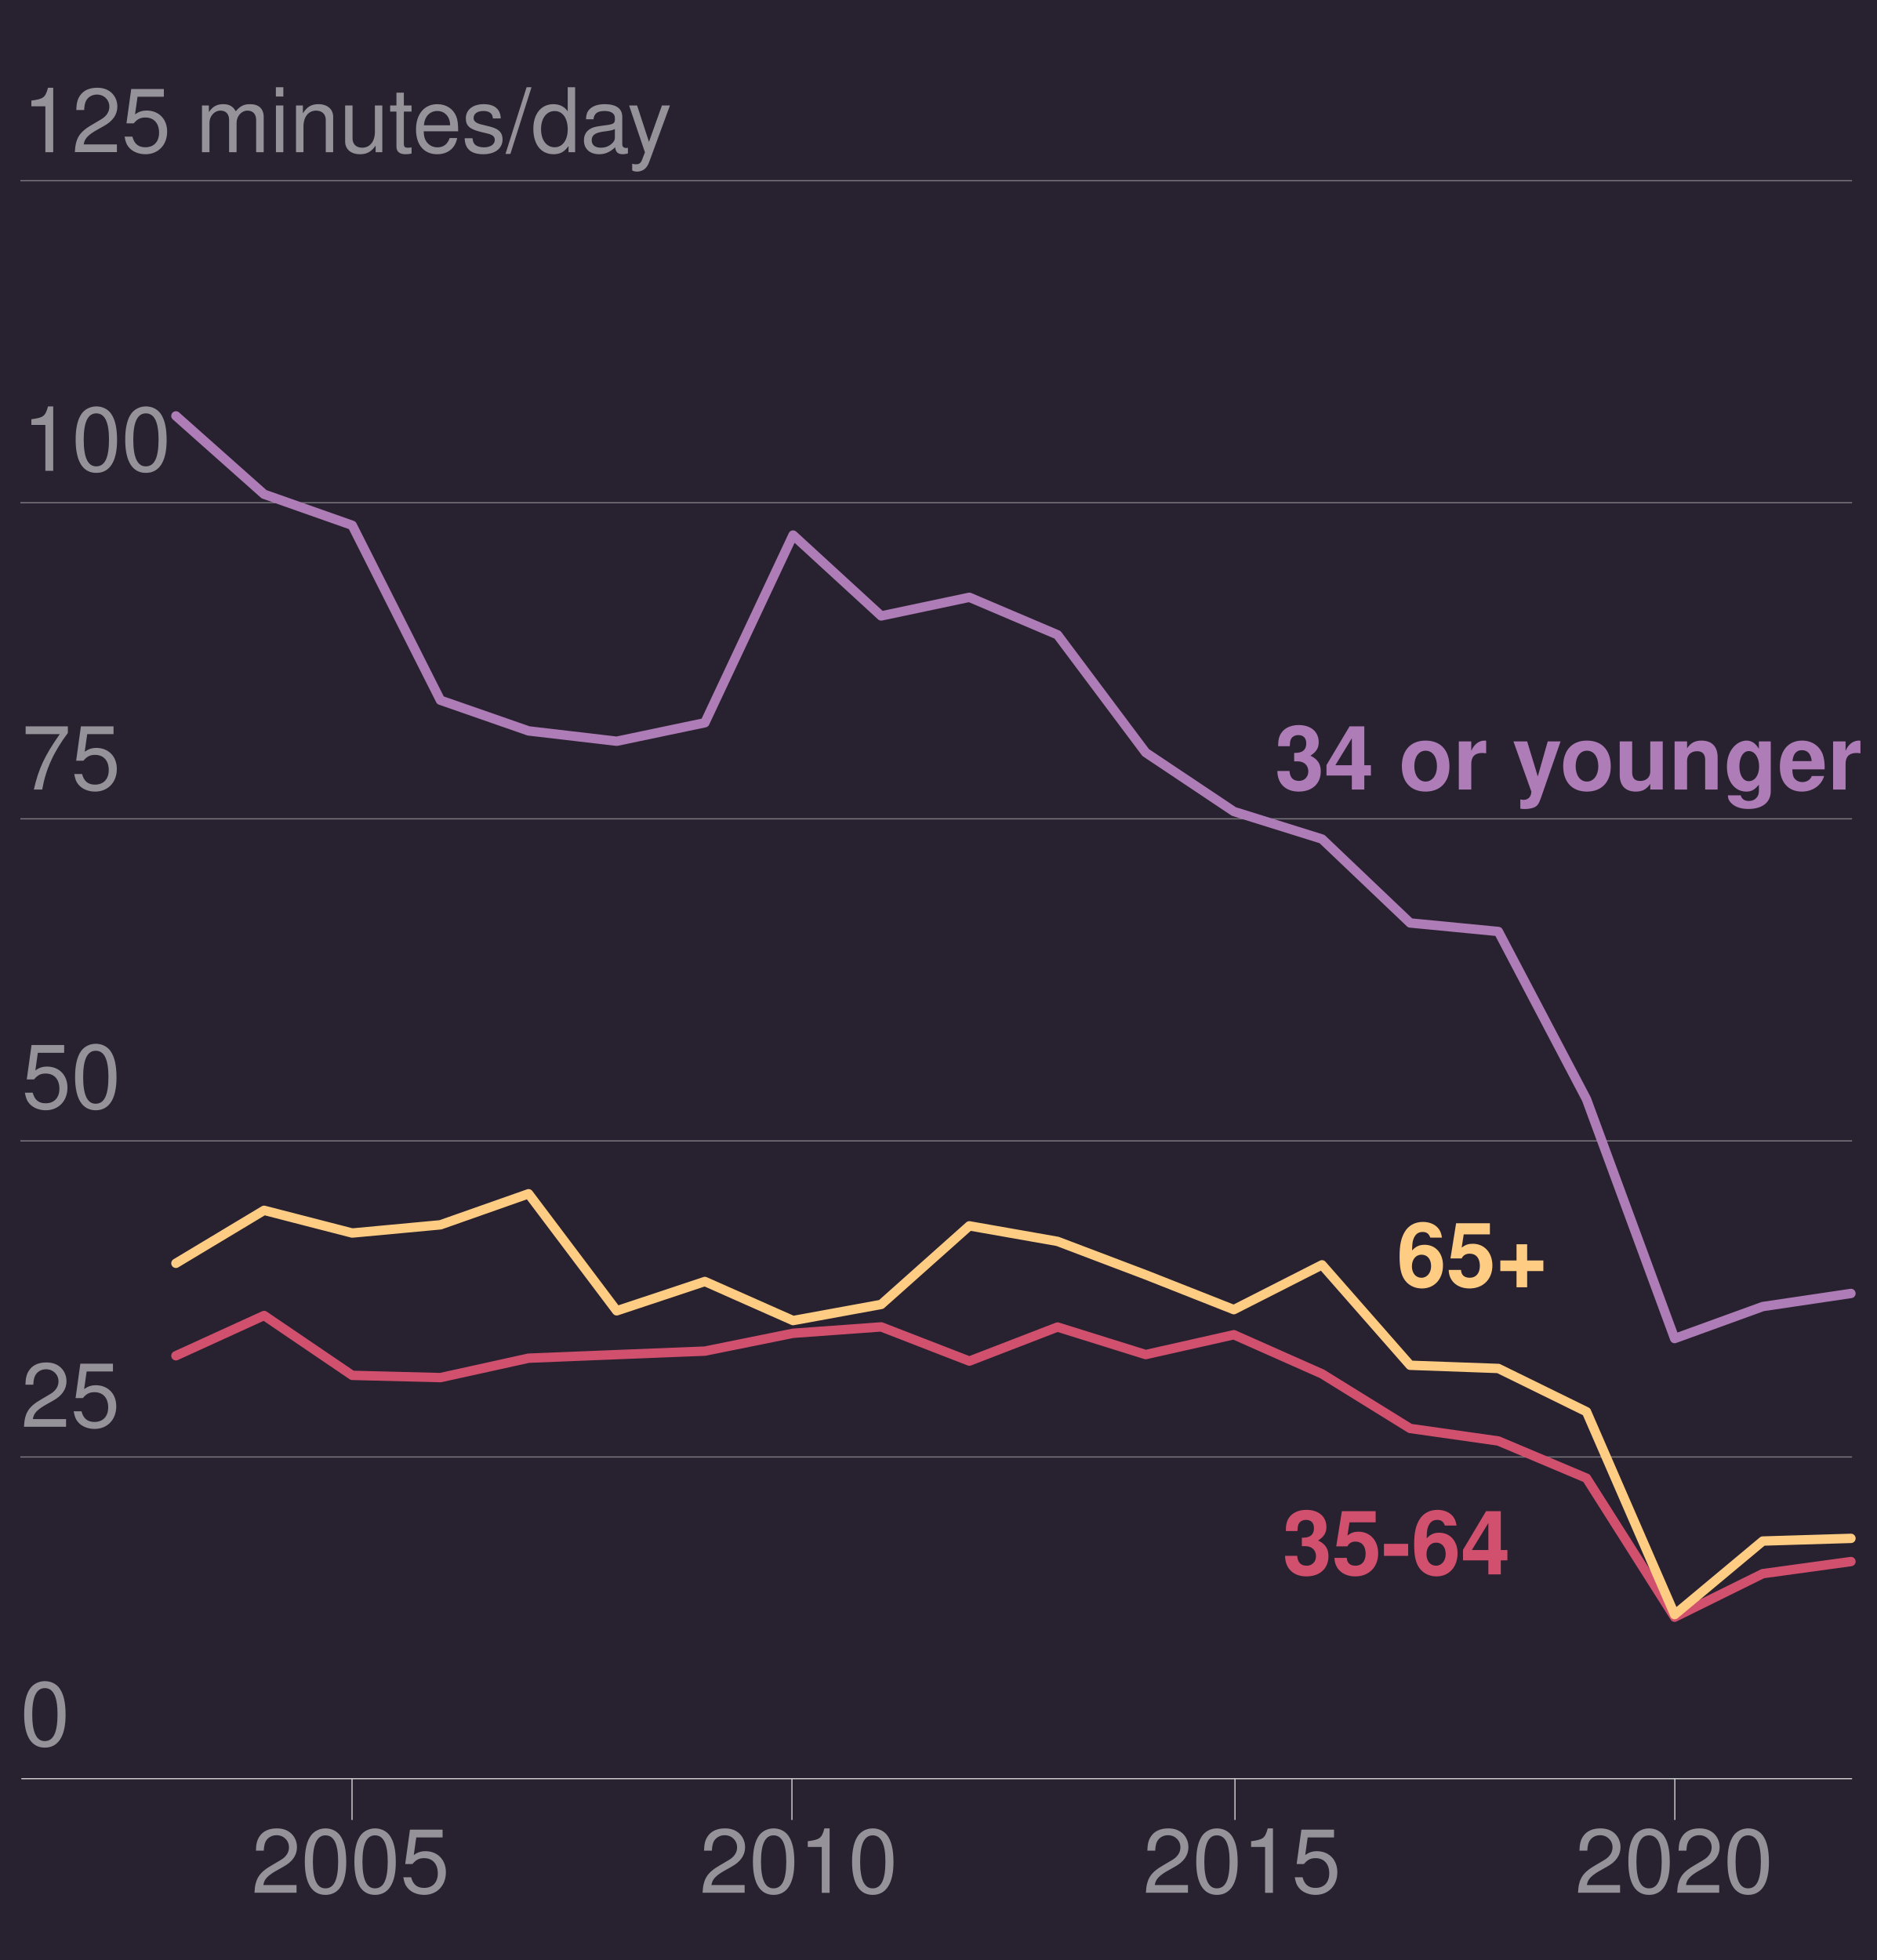
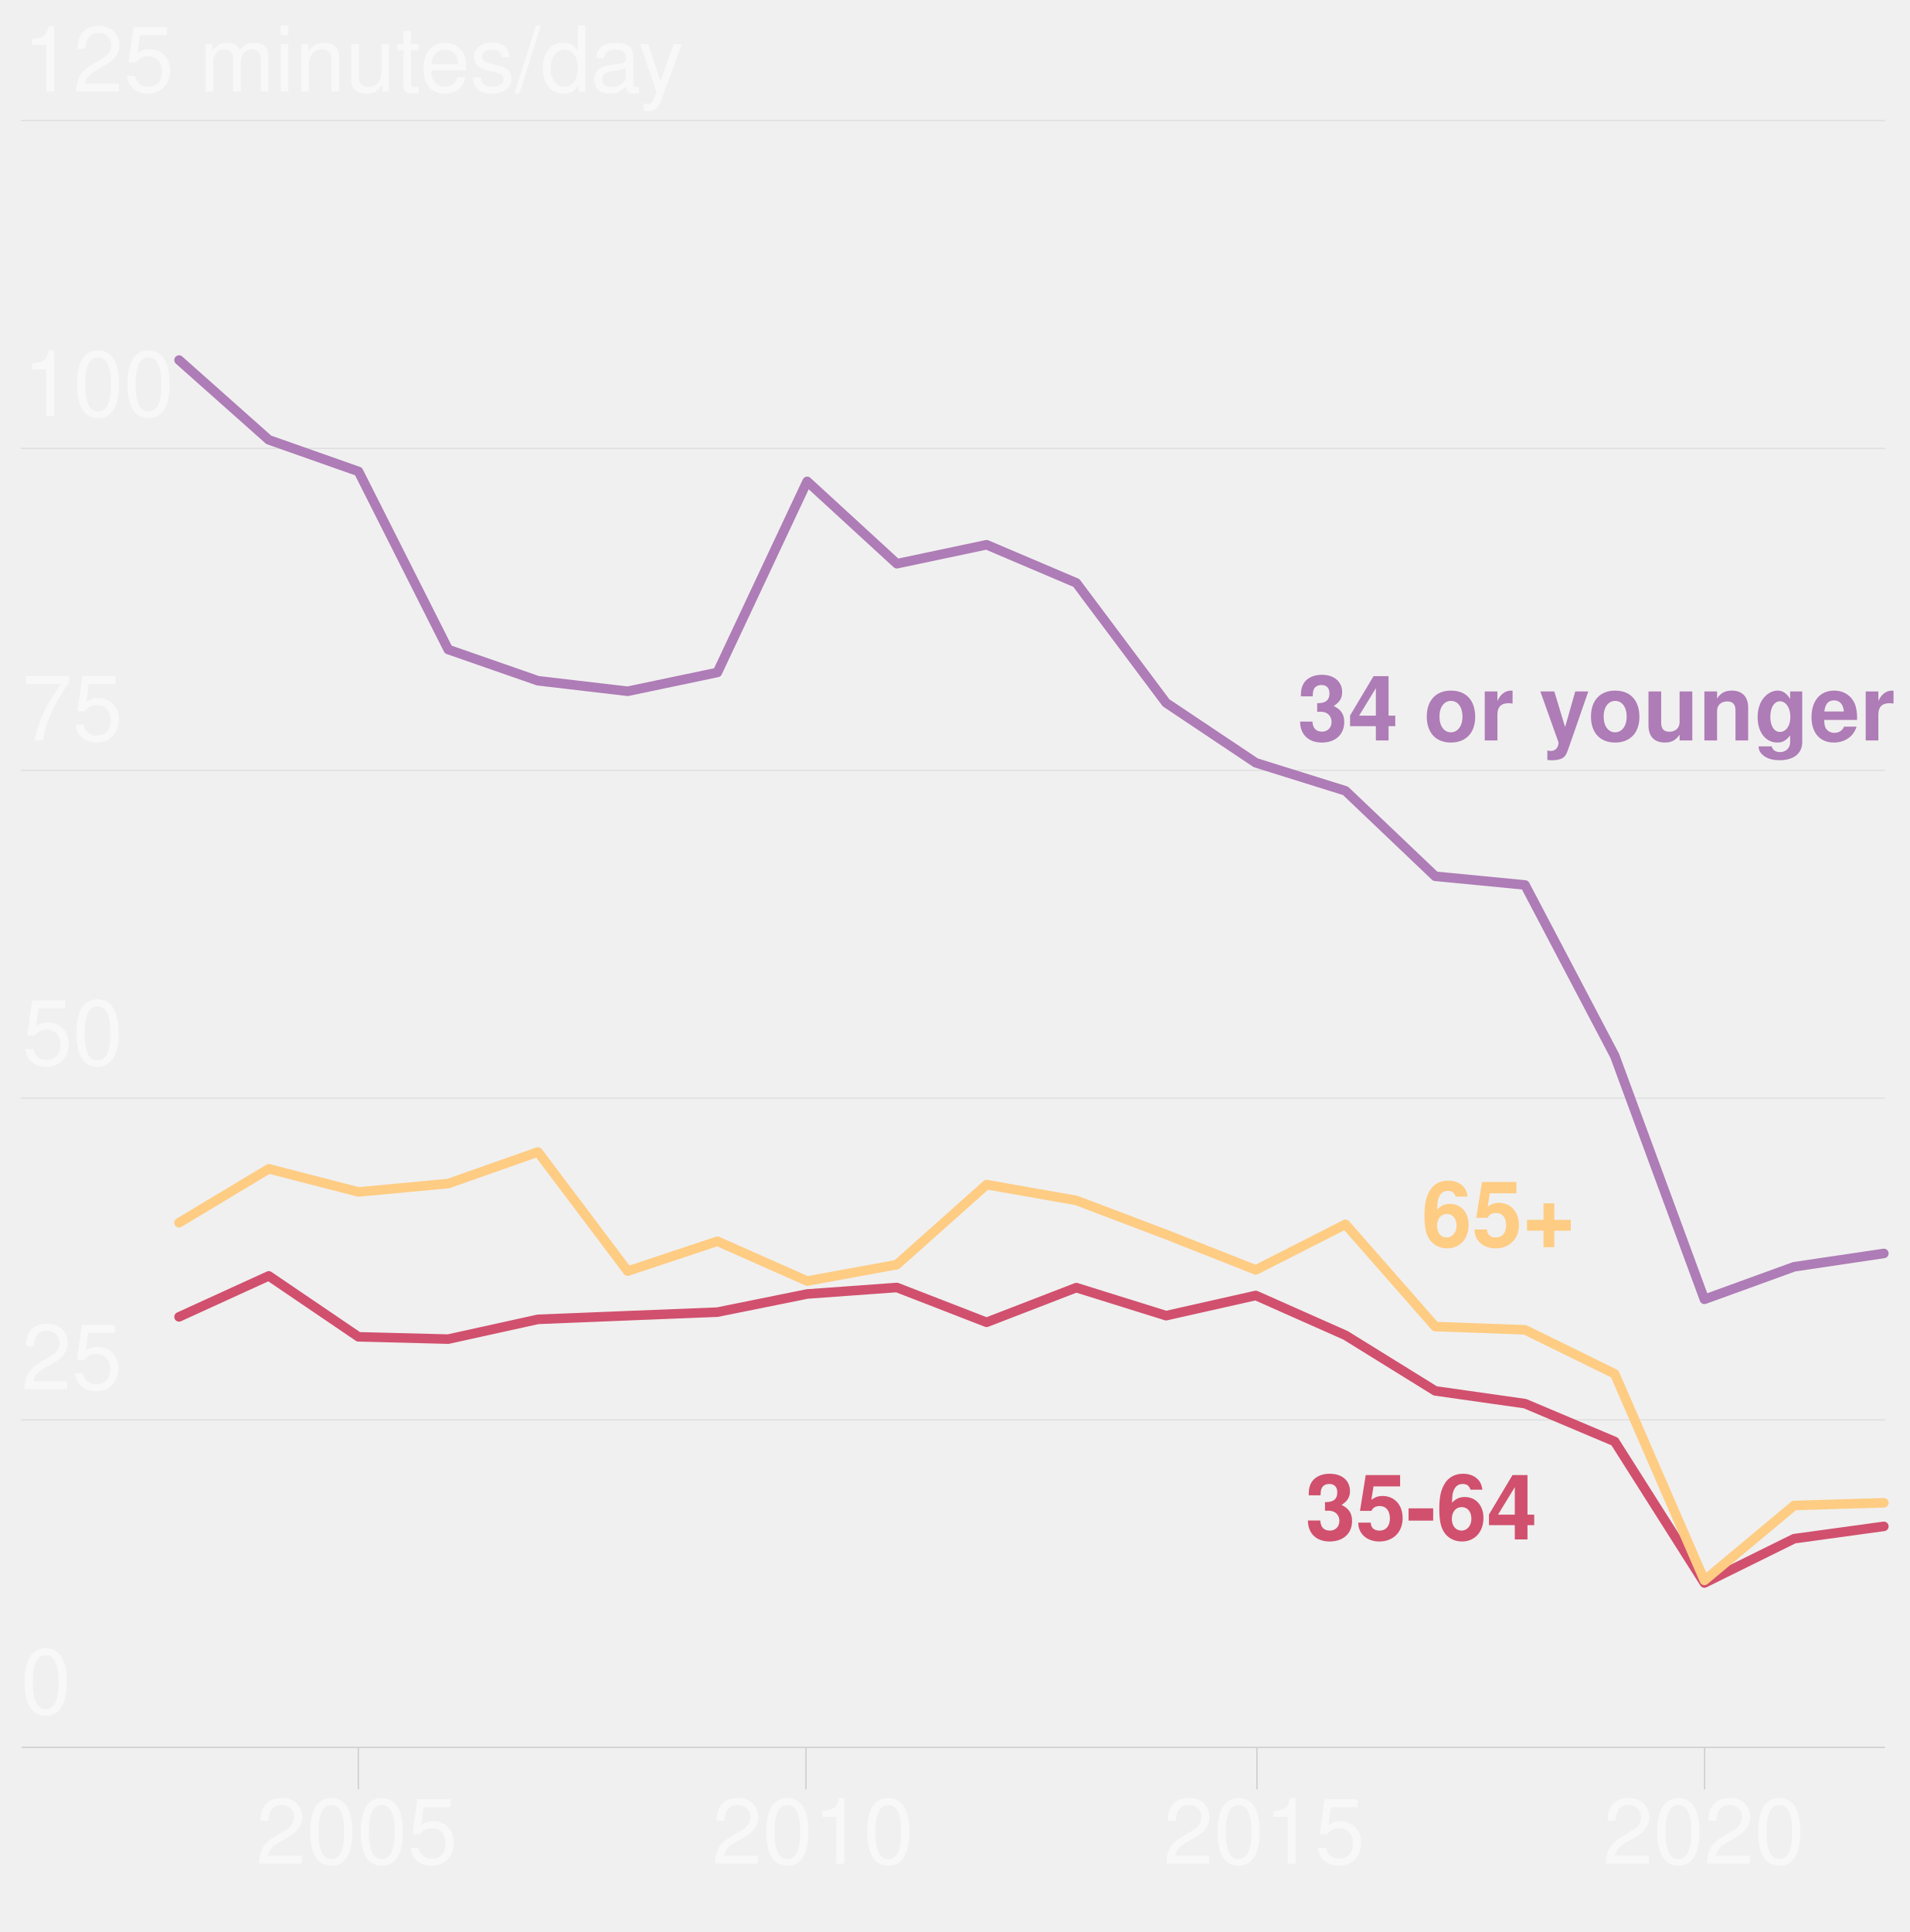
- <svg xmlns="http://www.w3.org/2000/svg" viewBox="0 0 400 417.82">
+ <svg xmlns="http://www.w3.org/2000/svg" id="a" viewBox="0 0 400 404.56">
  <defs>
-     <style>.c{fill:#28212f;}.d{fill:#fff;font-family:"National 2 Web", -apple-system, BlinkMacSystemFont, Helvetica, Arial, sans-serif;}.d,.e,.f,.g{font-size:19px;}.h{stroke:#fecc83;}.h,.i,.j{stroke-linecap:round;stroke-linejoin:round;stroke-width:2px;}.h,.i,.j,.k{fill:none;}.i{stroke:#d1506e;}.j{stroke:#ae7cb6;}.e{fill:#fecc83;}.e,.f,.g{font-weight: bold; font-family:"National 2 Web", -apple-system, BlinkMacSystemFont, Helvetica, Arial, sans-serif, 'National 2';}.f{fill:#ae7cb6;}.g{fill:#d1506e;}.l{opacity:.51;}.k{stroke:#ccc;stroke-miterlimit:10;stroke-width:.25px;}</style>
+     <style>.b{fill:#fff;font-family:"National 2 Web", -apple-system, BlinkMacSystemFont, Helvetica, Arial, sans-serif;}.b,.c,.d,.e{font-size:19px;}.f{stroke:#fecc83;}.f,.g,.h{stroke-linecap:round;stroke-linejoin:round;stroke-width:2px;}.f,.g,.h,.i{fill:none;}.g{stroke:#d1506e;}.h{stroke:#ae7cb6;}.c{fill:#fecc83;}.c,.d,.e{font-weight:bold;font-family:"National 2 Web", -apple-system, BlinkMacSystemFont, Helvetica, Arial, sans-serif;}.d{fill:#ae7cb6;}.e{fill:#d1506e;}.j{opacity:.51;}.i{stroke:#ccc;stroke-miterlimit:10;stroke-width:.25px;}</style>
  </defs>
-   <g id="a">
-     <rect class="c" x="-890.33" y="-2565.38" width="11086.49" height="5126.92" />
+   <g class="j">
+     <line class="i" x1="4.34" y1="297.33" x2="394.79" y2="297.33" />
+     <line class="i" x1="4.34" y1="229.95" x2="394.79" y2="229.95" />
+     <line class="i" x1="4.34" y1="161.29" x2="394.79" y2="161.29" />
+     <line class="i" x1="4.34" y1="93.91" x2="394.79" y2="93.91" />
+     <line class="i" x1="4.34" y1="25.26" x2="394.79" y2="25.26" />
+     <text class="b" transform="translate(4.34 358.85)">
+       <tspan x="0" y="0">0</tspan>
+     </text>
+     <text class="b" transform="translate(4.47 290.91)">
+       <tspan x="0" y="0">25</tspan>
+     </text>
+     <text class="b" transform="translate(4.63 222.98)">
+       <tspan x="0" y="0">50</tspan>
+     </text>
+     <text class="b" transform="translate(4.59 155.05)">
+       <tspan x="0" y="0">75</tspan>
+     </text>
+     <text class="b" transform="translate(4.75 87.11)">
+       <tspan x="0" y="0">100</tspan>
+     </text>
+     <text class="b" transform="translate(4.75 19.18)">
+       <tspan x="0" y="0">125 minutes/day</tspan>
+     </text>
  </g>
-   <g id="b">
-     <g>
-       <g class="l">
-         <line class="k" x1="4.34" y1="310.59" x2="394.79" y2="310.59" />
-         <line class="k" x1="4.34" y1="243.21" x2="394.79" y2="243.21" />
-         <line class="k" x1="4.34" y1="174.55" x2="394.79" y2="174.55" />
-         <line class="k" x1="4.34" y1="107.17" x2="394.79" y2="107.17" />
-         <line class="k" x1="4.34" y1="38.52" x2="394.79" y2="38.52" />
-         <text class="d" transform="translate(4.34 372.11)">
-           <tspan x="0" y="0">0</tspan>
-         </text>
-         <text class="d" transform="translate(4.47 304.17)">
-           <tspan x="0" y="0">25</tspan>
-         </text>
-         <text class="d" transform="translate(4.63 236.24)">
-           <tspan x="0" y="0">50</tspan>
-         </text>
-         <text class="d" transform="translate(4.59 168.31)">
-           <tspan x="0" y="0">75</tspan>
-         </text>
-         <text class="d" transform="translate(4.75 100.37)">
-           <tspan x="0" y="0">100</tspan>
-         </text>
-         <text class="d" transform="translate(4.75 32.44)">
-           <tspan x="0" y="0">125 minutes/day</tspan>
-         </text>
-       </g>
-       <line class="k" x1="75.04" y1="387.96" x2="75.04" y2="379.17" />
-       <line class="k" x1="168.81" y1="387.96" x2="168.81" y2="379.17" />
-       <line class="k" x1="263.25" y1="387.96" x2="263.25" y2="379.17" />
-       <line class="k" x1="357.01" y1="387.96" x2="357.01" y2="379.17" />
-       <line class="k" x1="4.55" y1="379.17" x2="394.79" y2="379.17" />
-       <g class="l">
-         <text class="d" transform="translate(53.6 403.5)">
-           <tspan x="0" y="0">2005</tspan>
-         </text>
-       </g>
-       <g class="l">
-         <text class="d" transform="translate(149.12 403.5)">
-           <tspan x="0" y="0">2010</tspan>
-         </text>
-       </g>
-       <g class="l">
-         <text class="d" transform="translate(243.62 403.5)">
-           <tspan x="0" y="0">2015</tspan>
-         </text>
-       </g>
-       <g class="l">
-         <text class="d" transform="translate(335.73 403.5)">
-           <tspan x="0" y="0">2020</tspan>
-         </text>
-       </g>
-       <text class="f" transform="translate(271.74 168.31)">
-         <tspan x="0" y="0">34 or younger</tspan>
-       </text>
-       <text class="g" transform="translate(273.38 335.61)">
-         <tspan x="0" y="0">35-64</tspan>
-       </text>
-       <text class="e" transform="translate(297.73 274.23)">
-         <tspan x="0" y="0">65+</tspan>
-       </text>
-       <polyline class="j" points="37.5 88.66 56.29 105.36 75.08 111.98 93.88 149.27 112.67 155.81 131.46 158.01 150.25 154.07 169.05 114.06 187.84 131.3 206.63 127.33 225.42 135.32 244.22 160.43 263.01 172.99 281.8 178.86 300.59 196.75 319.39 198.57 338.18 234.33 356.97 285.34 375.76 278.52 394.55 275.73" />
-       <polyline class="i" points="37.5 289.01 56.29 280.43 75.08 293.19 93.88 293.67 112.67 289.53 131.46 288.77 150.25 288.02 169.05 284.22 187.84 282.86 206.63 290.15 225.42 282.89 244.22 288.76 263.01 284.53 281.8 292.87 300.59 304.51 319.39 307.18 338.18 315.11 356.97 344.74 375.76 335.46 394.55 332.88" />
-       <polyline class="h" points="37.5 269.3 56.29 258.01 75.08 262.85 93.88 261.1 112.67 254.48 131.46 279.43 150.25 273.18 169.05 281.51 187.84 278.07 206.63 261.32 225.42 264.63 244.22 271.76 263.01 279.18 281.8 269.63 300.59 291.04 319.39 291.72 338.18 300.94 356.97 344.19 375.76 328.51 394.55 327.94" />
-     </g>
+   <line class="i" x1="75.04" y1="374.7" x2="75.04" y2="365.91" />
+   <line class="i" x1="168.81" y1="374.7" x2="168.81" y2="365.91" />
+   <line class="i" x1="263.25" y1="374.7" x2="263.25" y2="365.91" />
+   <line class="i" x1="357.01" y1="374.7" x2="357.01" y2="365.91" />
+   <line class="i" x1="4.55" y1="365.91" x2="394.79" y2="365.91" />
+   <g class="j">
+     <text class="b" transform="translate(53.6 390.24)">
+       <tspan x="0" y="0">2005</tspan>
+     </text>
  </g>
+   <g class="j">
+     <text class="b" transform="translate(149.12 390.24)">
+       <tspan x="0" y="0">2010</tspan>
+     </text>
+   </g>
+   <g class="j">
+     <text class="b" transform="translate(243.62 390.24)">
+       <tspan x="0" y="0">2015</tspan>
+     </text>
+   </g>
+   <g class="j">
+     <text class="b" transform="translate(335.73 390.24)">
+       <tspan x="0" y="0">2020</tspan>
+     </text>
+   </g>
+   <text class="d" transform="translate(271.74 155.05)">
+     <tspan x="0" y="0">34 or younger</tspan>
+   </text>
+   <text class="e" transform="translate(273.38 322.35)">
+     <tspan x="0" y="0">35-64</tspan>
+   </text>
+   <text class="c" transform="translate(297.73 260.97)">
+     <tspan x="0" y="0">65+</tspan>
+   </text>
+   <polyline class="h" points="37.5 75.4 56.29 92.1 75.08 98.72 93.88 136.01 112.67 142.55 131.46 144.75 150.25 140.81 169.05 100.8 187.84 118.04 206.63 114.07 225.42 122.06 244.22 147.17 263.01 159.73 281.8 165.6 300.59 183.49 319.39 185.31 338.18 221.07 356.97 272.08 375.76 265.26 394.55 262.47" />
+   <polyline class="g" points="37.5 275.75 56.29 267.17 75.08 279.93 93.88 280.41 112.67 276.27 131.46 275.51 150.25 274.76 169.05 270.96 187.84 269.6 206.63 276.89 225.42 269.63 244.22 275.5 263.01 271.27 281.8 279.61 300.59 291.25 319.39 293.92 338.18 301.85 356.97 331.48 375.76 322.2 394.55 319.62" />
+   <polyline class="f" points="37.5 256.04 56.29 244.75 75.08 249.59 93.88 247.84 112.67 241.22 131.46 266.17 150.25 259.92 169.05 268.25 187.84 264.81 206.63 248.06 225.42 251.37 244.22 258.5 263.01 265.92 281.8 256.37 300.59 277.78 319.39 278.46 338.18 287.68 356.97 330.93 375.76 315.25 394.55 314.68" />
</svg>
